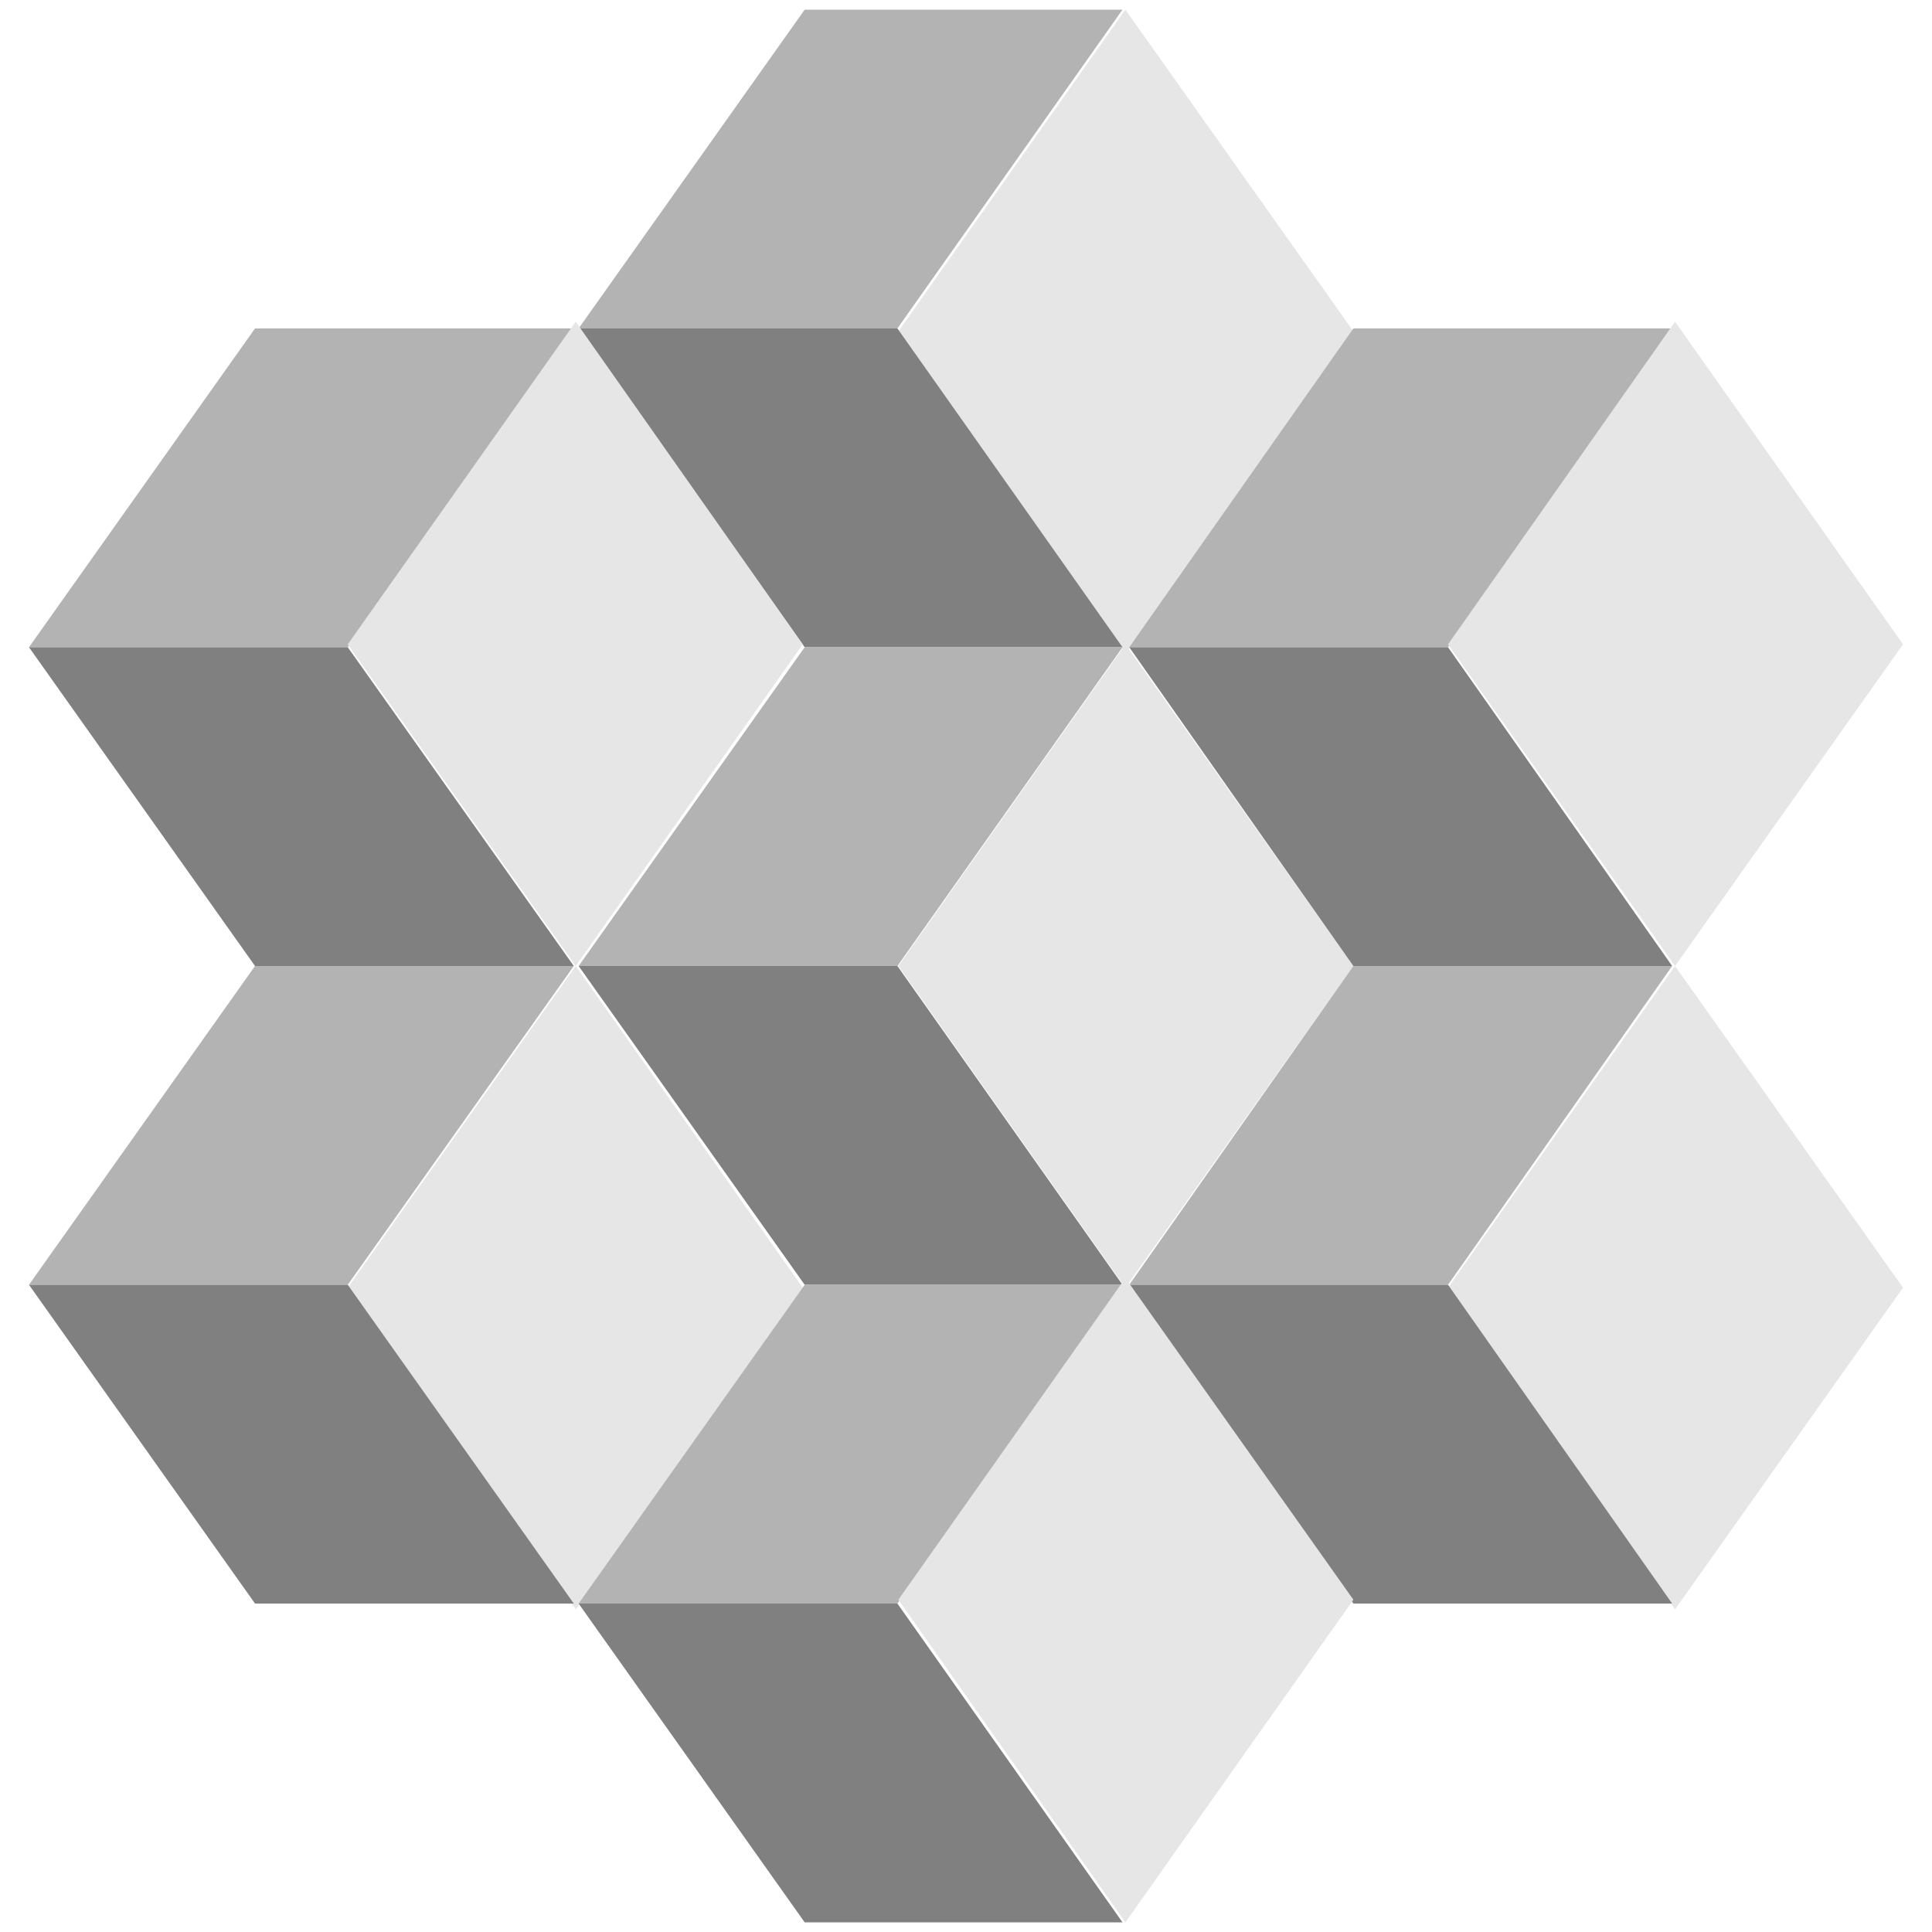
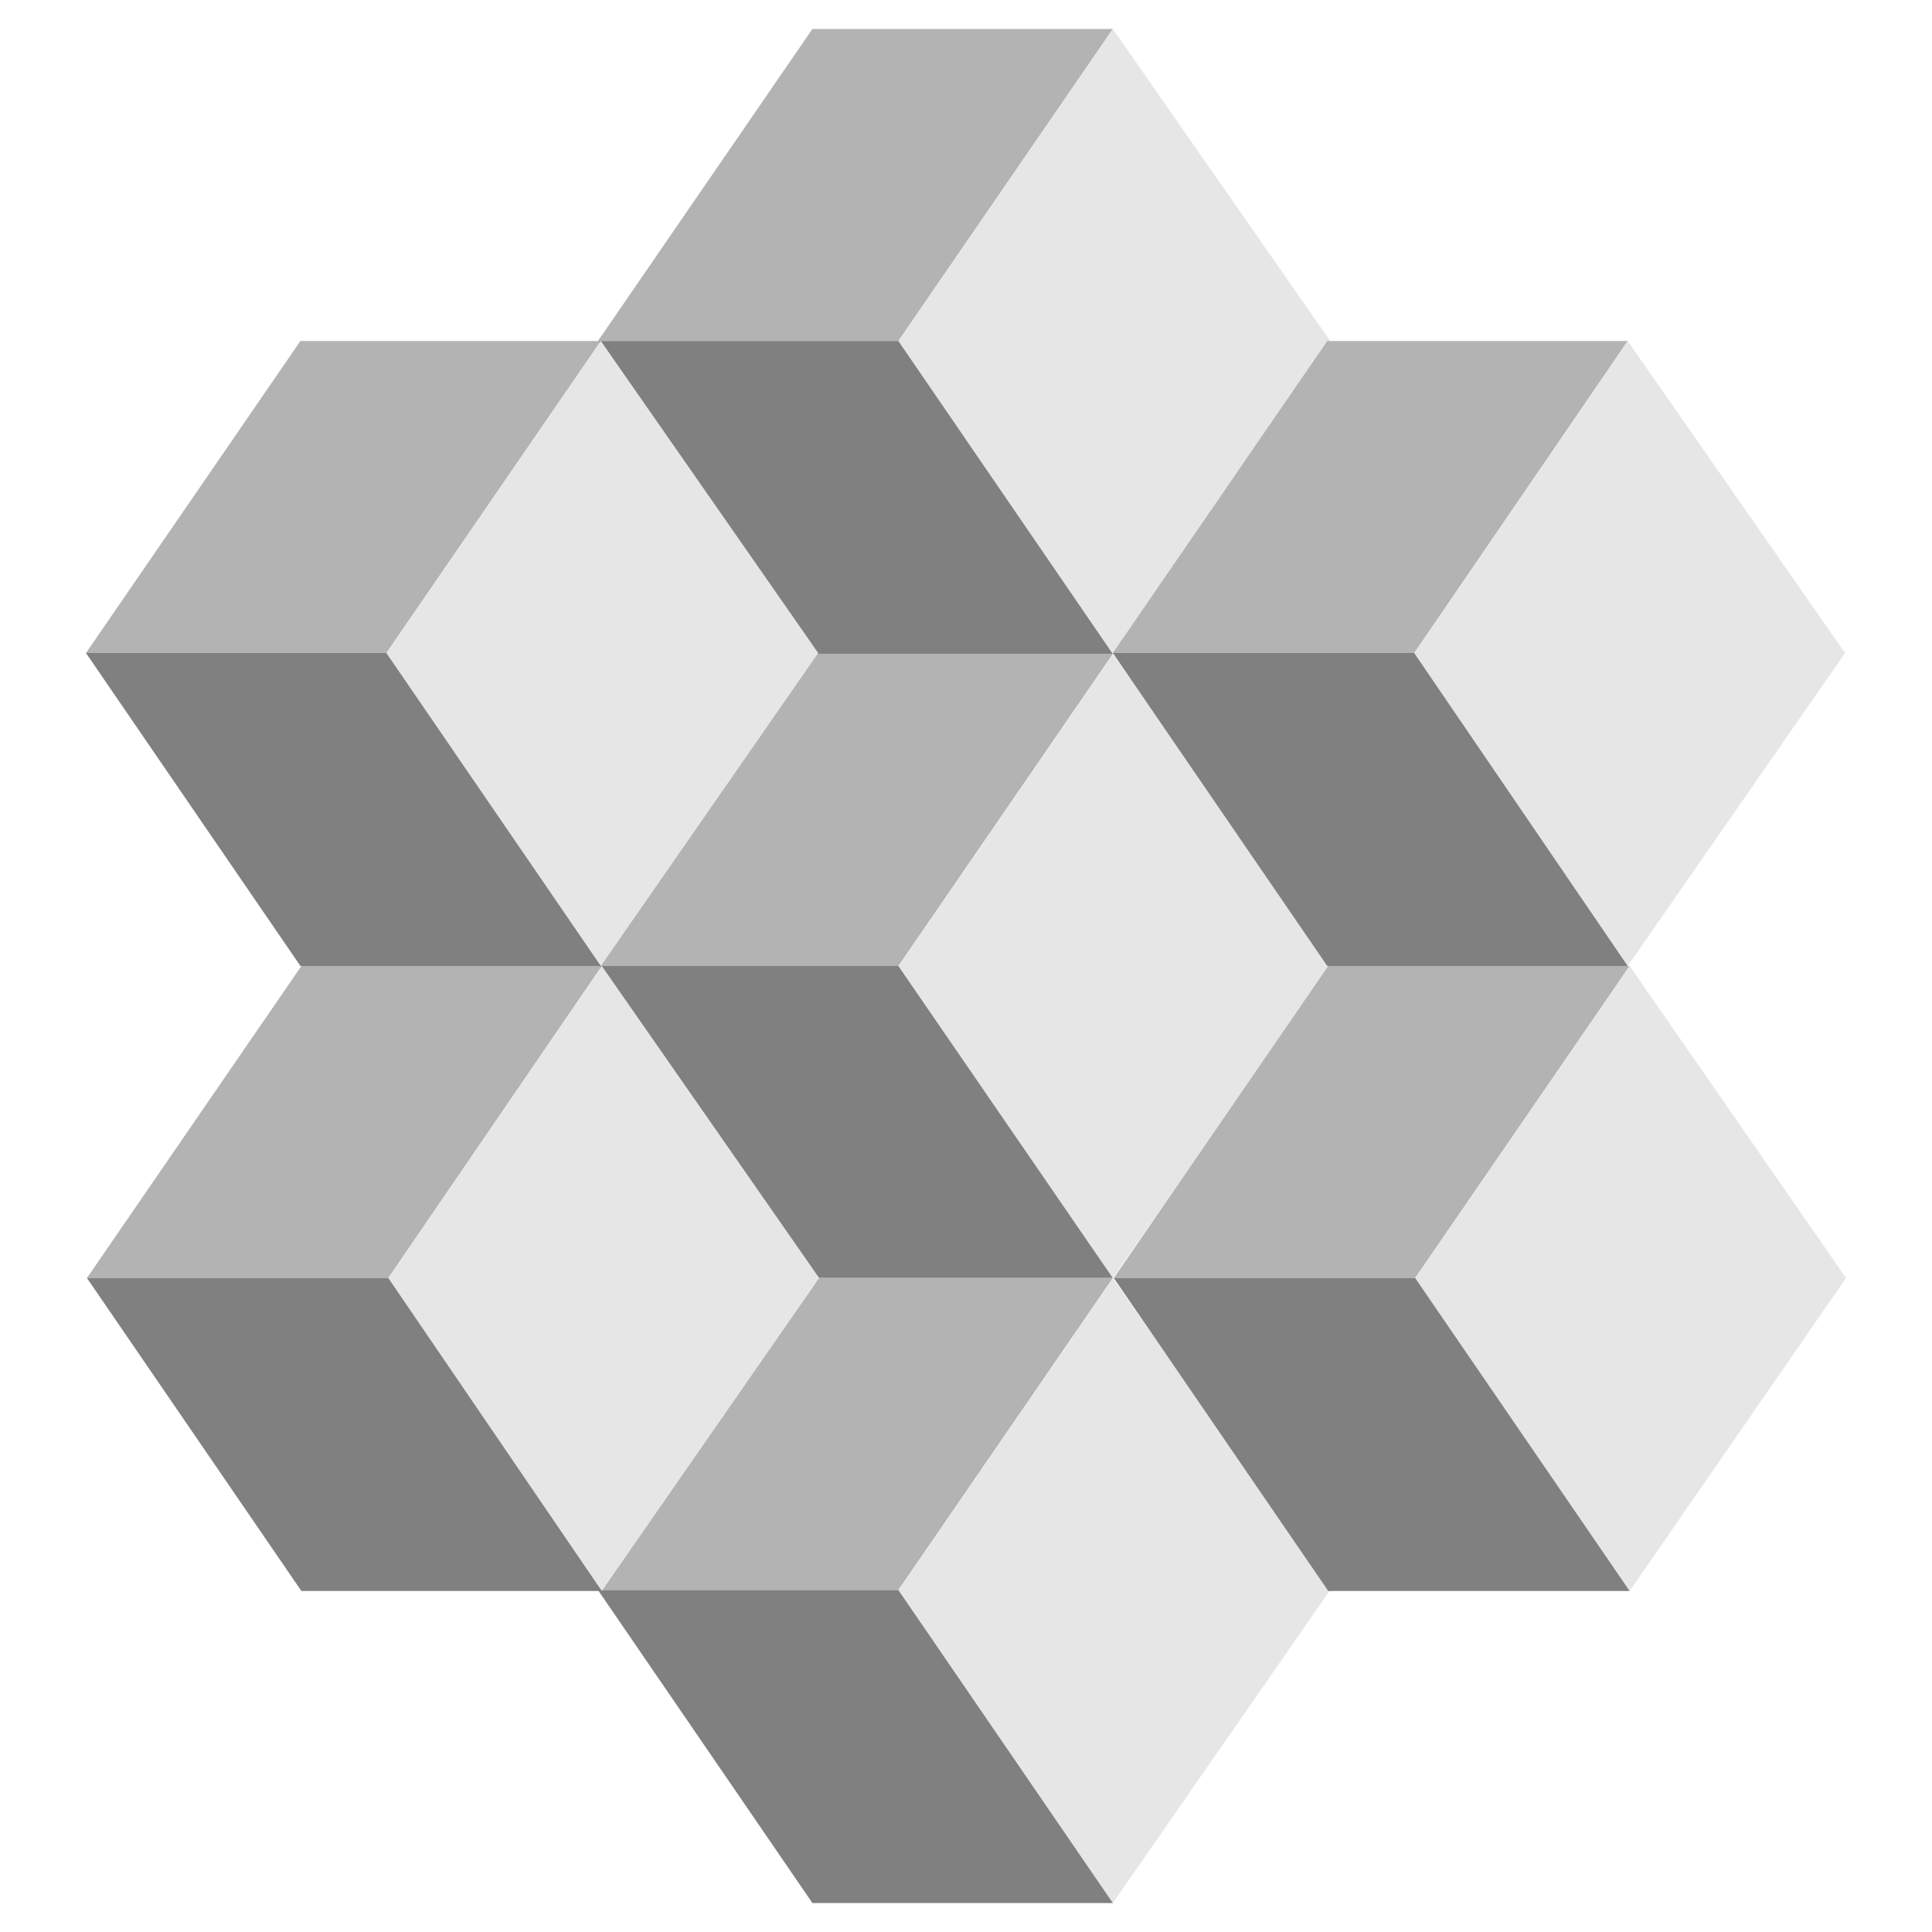
<svg xmlns="http://www.w3.org/2000/svg" version="1.1" id="Layer_1" x="0px" y="0px" viewBox="0 0 200 200" style="enable-background:new 0 0 200 200;" xml:space="preserve">
  <style type="text/css">
- 	.st0{enable-background:new    ;}
- 	.st1{fill:#B3B3B3;}
- 	.st2{fill:#E6E6E6;}
- 	.st3{fill:#808080;}
+ 	.st0{fill:#B3B3B3;}
+ 	.st1{fill:#E6E6E6;}
+ 	.st2{fill:#808080;}
</style>
  <g>
-     <g class="st0">
-       <g>
-         <polygon class="st1" points="116.2,1 92.9,34 59.9,34 83.3,1    " />
-       </g>
-       <g>
-         <polygon class="st2" points="116.5,1 140.1,34.3 116.5,67.7 93,34.3    " />
-       </g>
-       <g>
-         <polygon class="st3" points="92.9,34 116.2,67 83.3,67 59.9,34    " />
-       </g>
-     </g>
-     <g class="st0">
-       <g>
-         <polygon class="st1" points="116.2,67 92.9,100 59.9,100 83.3,67    " />
-       </g>
-       <g>
-         <polygon class="st2" points="116.5,66.7 140.1,100 116.5,133.3 93,100    " />
-       </g>
-       <g>
-         <polygon class="st3" points="92.9,100 116.2,133 83.3,133 59.9,100    " />
-       </g>
+     <g>
+       <polygon class="st0" points="115.2,67.7 93,100 61.9,100 84.1,67.7   " />
    </g>
    <g>
-       <polygon class="st1" points="173.1,34 149.9,67 116.9,67 140.1,34   " />
+       <polygon class="st1" points="115.2,67.7 137.7,100 115.2,132.3 93,100   " />
    </g>
    <g>
-       <polygon class="st2" points="173.4,33.3 197,66.7 173.4,100 149.9,66.7   " />
+       <polygon class="st2" points="93,100 115.2,132.3 84.1,132.3 61.9,100   " />
+     </g>
+   </g>
+   <g>
+     <g>
+       <polygon class="st0" points="115.2,3 93,35.3 61.9,35.3 84.1,3   " />
    </g>
    <g>
-       <polygon class="st3" points="149.9,67 173.1,100 140.1,100 116.9,67   " />
-     </g>
-     <g class="st0">
-       <g>
-         <polygon class="st1" points="173.1,100 149.9,133 116.9,133 140.1,100    " />
-       </g>
-       <g>
-         <polygon class="st2" points="173.4,100 197,133.3 173.4,166.6 149.9,133.3    " />
-       </g>
-       <g>
-         <polygon class="st3" points="149.9,133 173.1,166 140.1,166 116.9,133    " />
-       </g>
+       <polygon class="st1" points="115.2,3 137.7,35.3 115.2,67.7 93,35.3   " />
    </g>
    <g>
-       <polygon class="st1" points="59.4,34 36,67 3,67 26.4,34   " />
+       <polygon class="st2" points="93,35.3 115.2,67.7 84.1,67.7 61.9,35.3   " />
+     </g>
+   </g>
+   <g>
+     <g>
+       <polygon class="st0" points="115.2,132.3 93,164.6 61.9,164.6 84.1,132.3   " />
    </g>
    <g>
-       <polygon class="st2" points="59.6,33.3 83.1,66.7 59.6,100 36,66.7   " />
+       <polygon class="st1" points="115.2,132.3 137.7,164.6 115.2,197 93,164.6   " />
    </g>
    <g>
-       <polygon class="st3" points="36,67 59.4,100 26.4,100 3,67   " />
+       <polygon class="st2" points="93,164.6 115.2,197 84.1,197 61.9,164.6   " />
    </g>
-     <g class="st0">
-       <g>
-         <polygon class="st1" points="59.4,100 36,133 3,133 26.4,100    " />
-       </g>
-       <g>
-         <polygon class="st2" points="59.6,100 83.1,133.3 59.6,166.6 36,133.3    " />
-       </g>
-       <g>
-         <polygon class="st3" points="36,133 59.4,166 26.4,166 3,133    " />
-       </g>
+   </g>
+   <g>
+     <g>
+       <polygon class="st0" points="168.7,100 146.5,132.3 115.3,132.3 137.5,100   " />
    </g>
    <g>
-       <polygon class="st1" points="116.2,133 92.9,166 59.9,166 83.3,133   " />
+       <polygon class="st1" points="168.7,100 191.1,132.3 168.7,164.7 146.5,132.3   " />
    </g>
    <g>
-       <polygon class="st2" points="116.5,132.3 140.1,165.6 116.5,199 93,165.6   " />
+       <polygon class="st2" points="146.5,132.3 168.7,164.7 137.5,164.7 115.3,132.3   " />
+     </g>
+   </g>
+   <g>
+     <g>
+       <polygon class="st0" points="168.5,35.3 146.4,67.6 115.2,67.6 137.4,35.3   " />
    </g>
    <g>
-       <polygon class="st3" points="92.9,166 116.2,199 83.3,199 59.9,166   " />
+       <polygon class="st1" points="168.5,35.3 191,67.6 168.5,100 146.4,67.6   " />
+     </g>
+     <g>
+       <polygon class="st2" points="146.4,67.6 168.5,100 137.4,100 115.2,67.6   " />
+     </g>
+   </g>
+   <g>
+     <g>
+       <polygon class="st0" points="62.3,100 40.2,132.3 9,132.3 31.2,100   " />
+     </g>
+     <g>
+       <polygon class="st1" points="62.3,100 84.8,132.3 62.3,164.7 40.2,132.3   " />
+     </g>
+     <g>
+       <polygon class="st2" points="40.2,132.3 62.3,164.7 31.2,164.7 9,132.3   " />
+     </g>
+   </g>
+   <g>
+     <g>
+       <polygon class="st0" points="62.2,35.3 40,67.6 8.9,67.6 31.1,35.3   " />
+     </g>
+     <g>
+       <polygon class="st1" points="62.2,35.3 84.7,67.6 62.2,100 40,67.6   " />
+     </g>
+     <g>
+       <polygon class="st2" points="40,67.6 62.2,100 31.1,100 8.9,67.6   " />
    </g>
  </g>
</svg>
